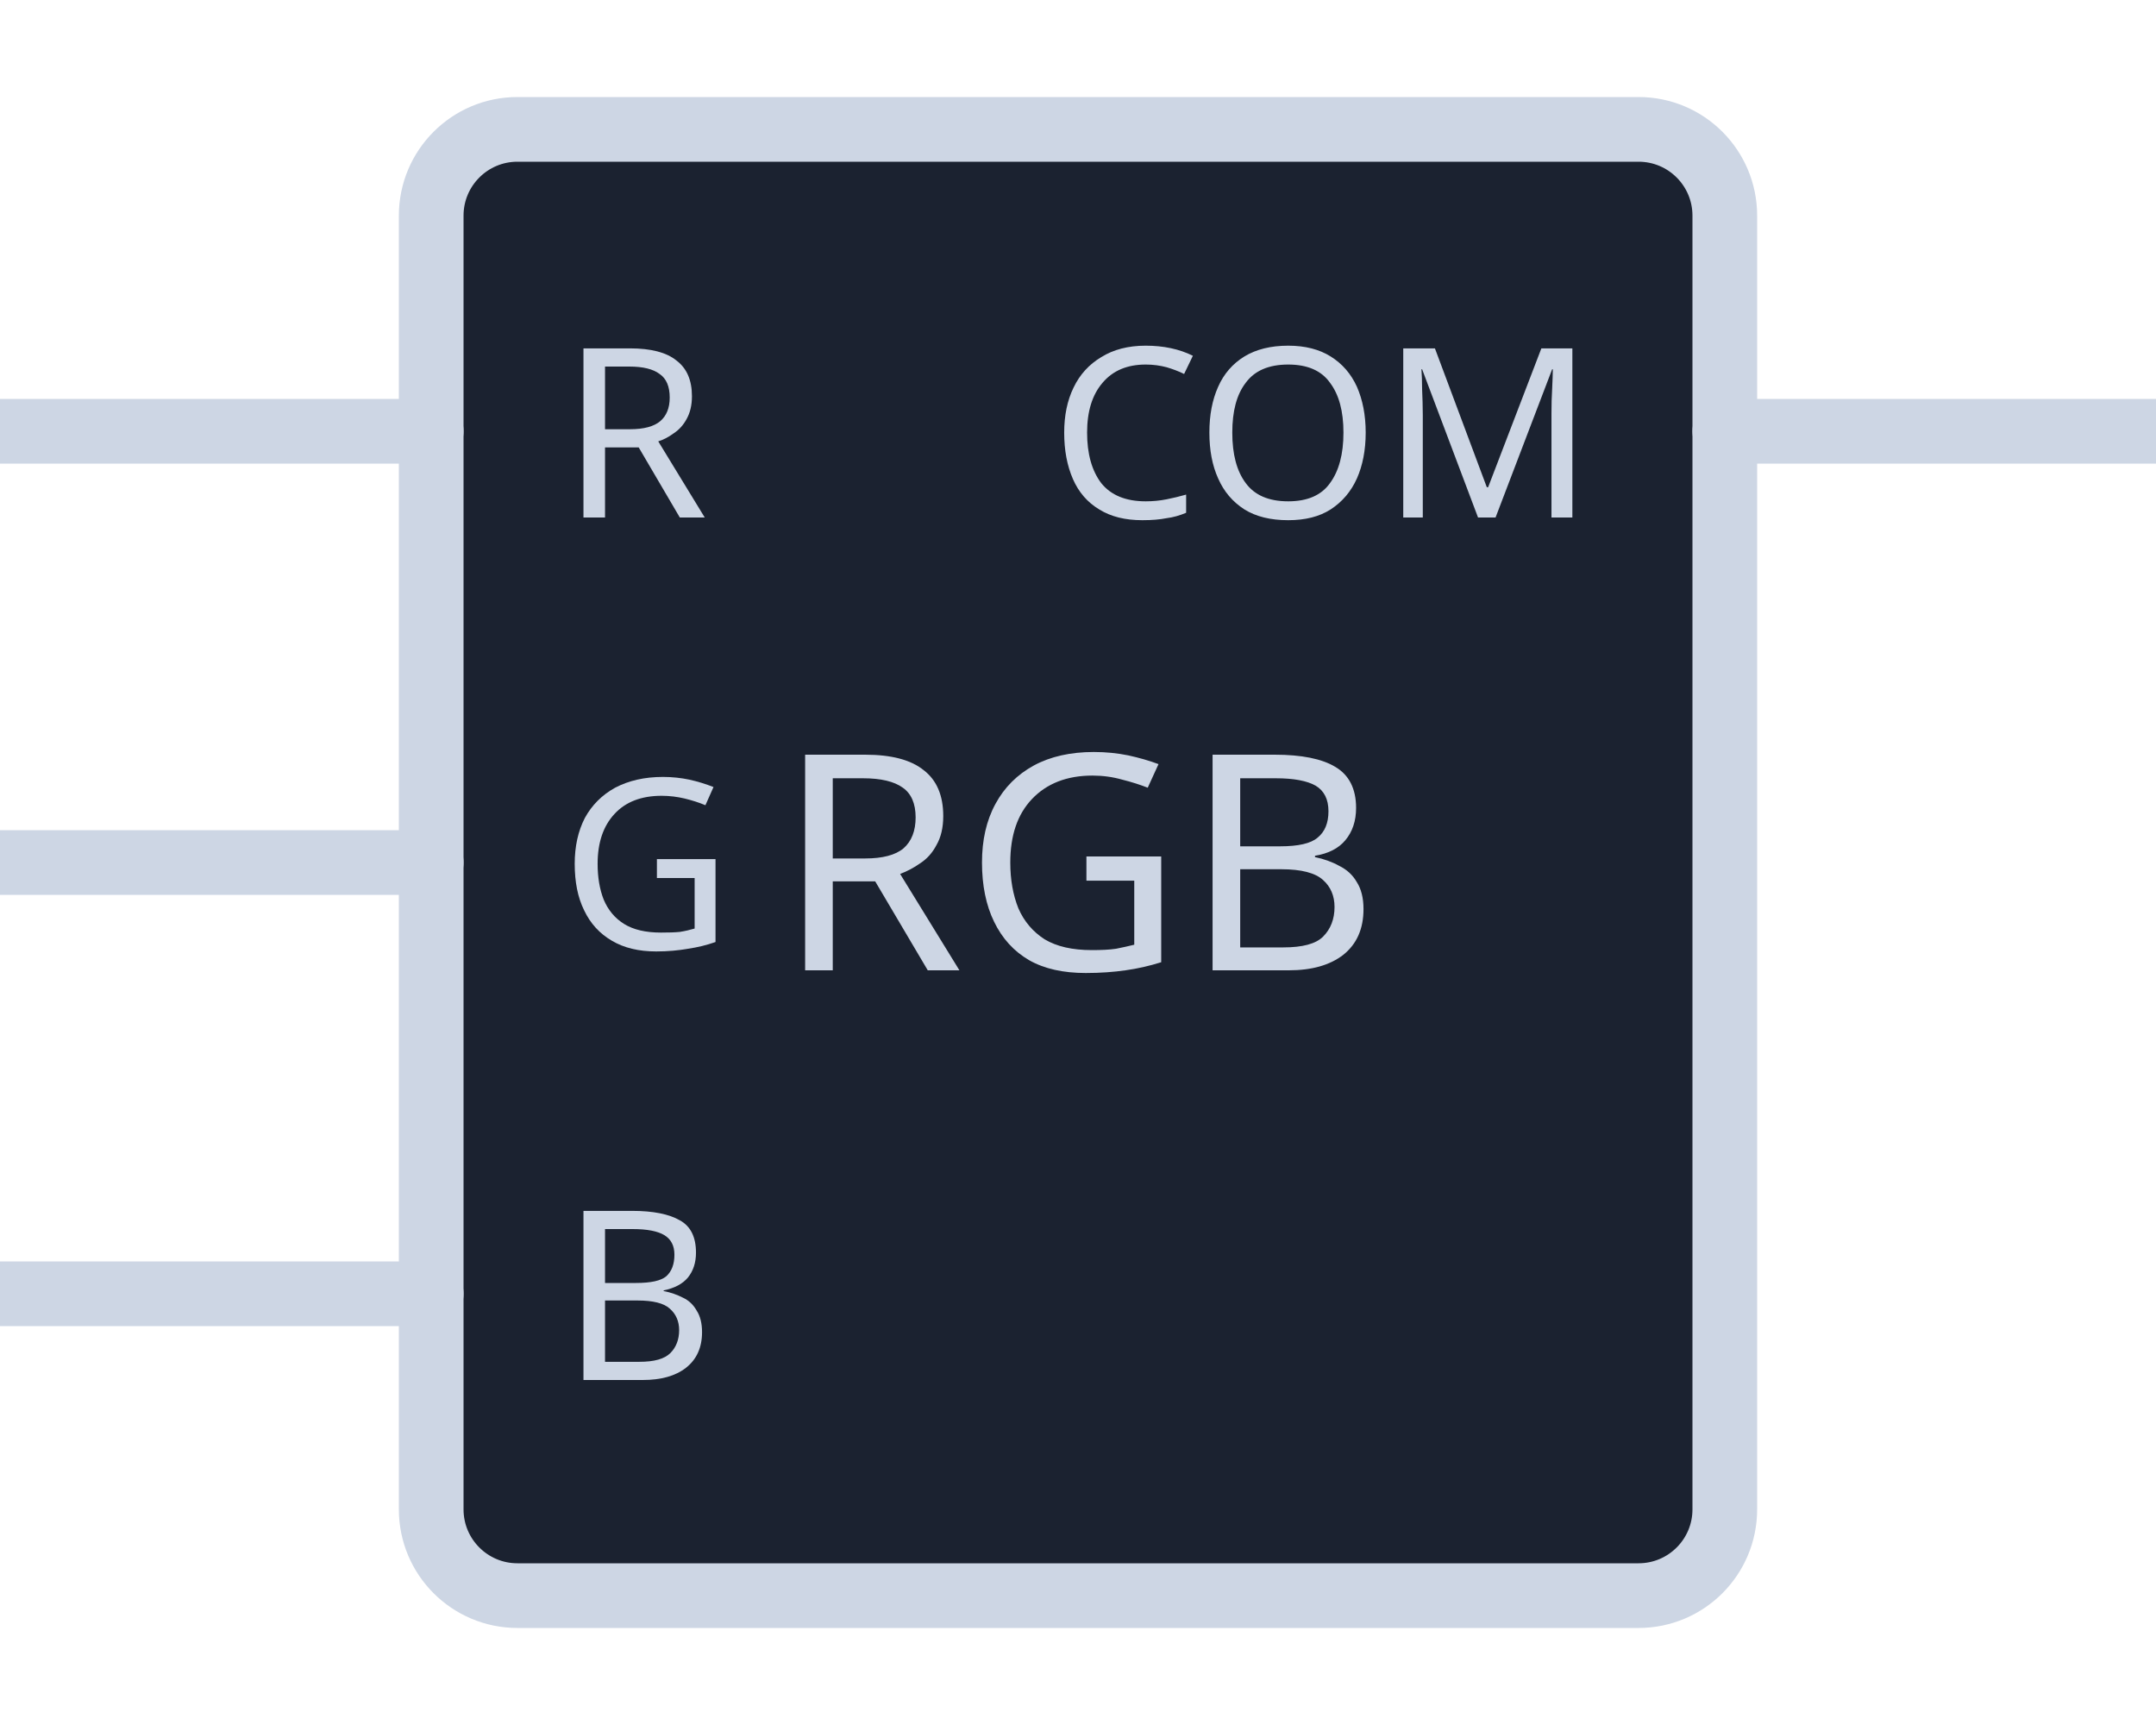
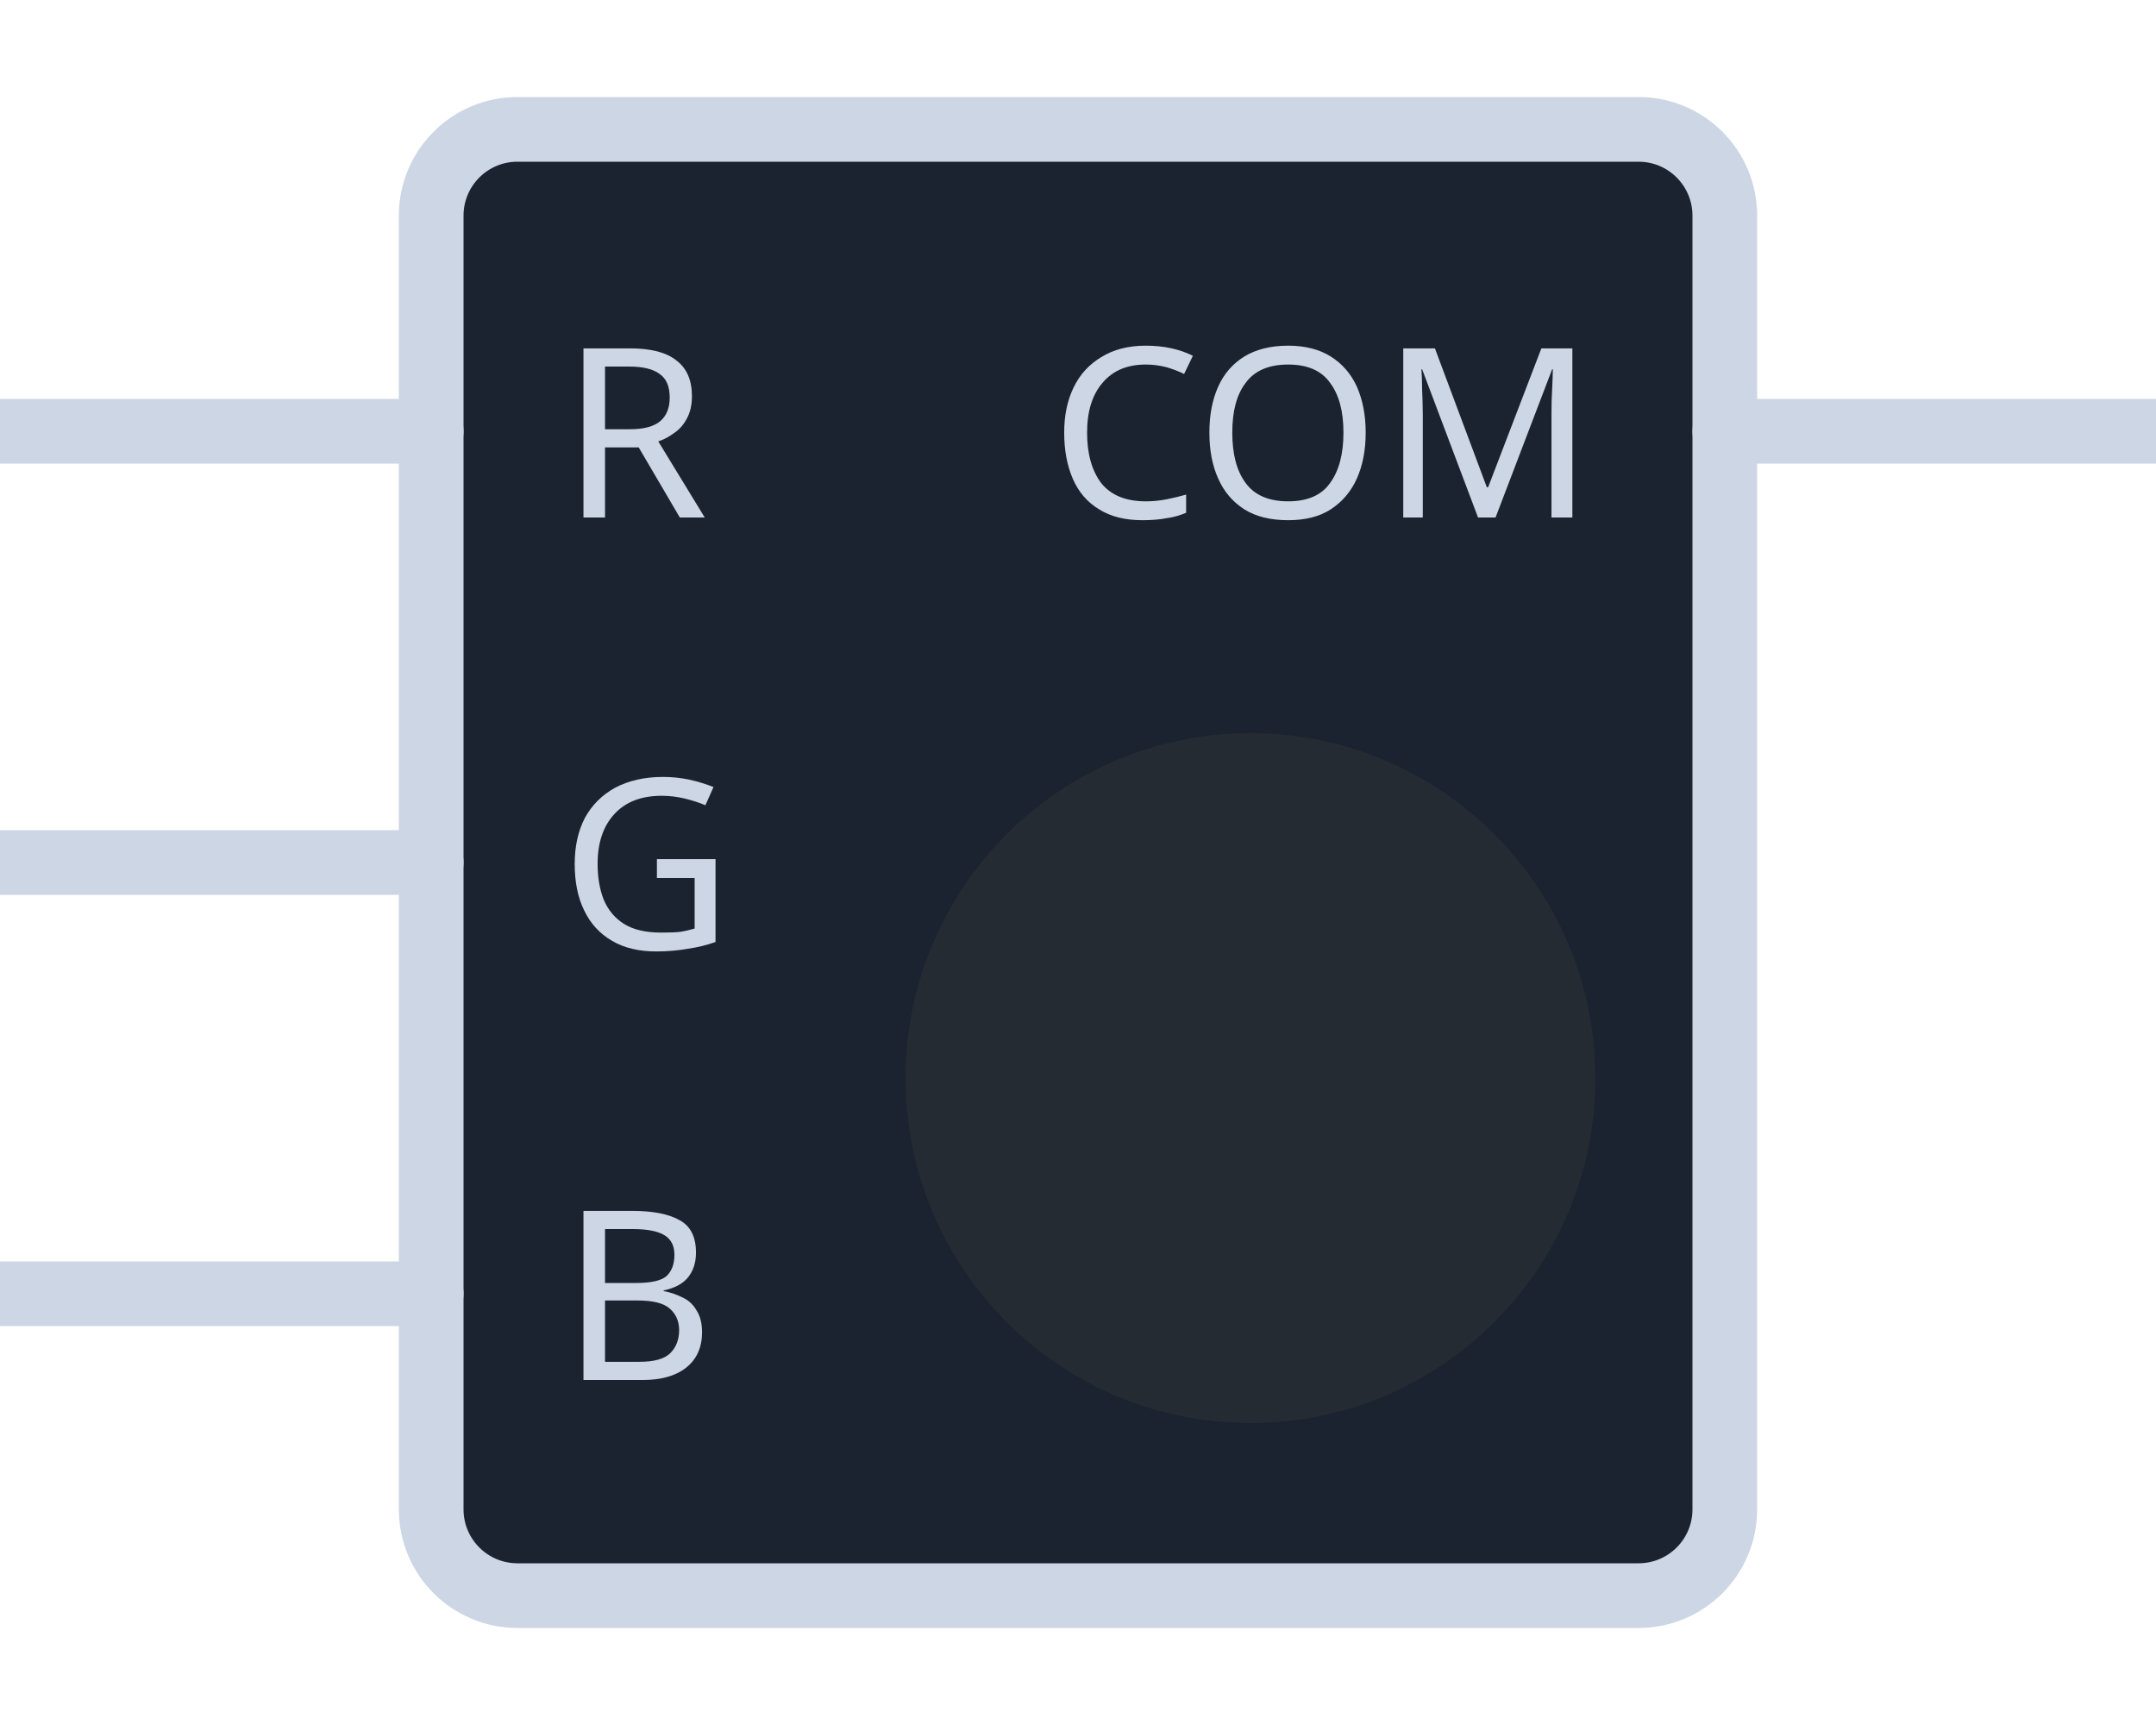
<svg xmlns="http://www.w3.org/2000/svg" viewBox="0 0 50 40" width="50" height="40" data-grid="10">
  <style>.s{stroke:var(--symbol-stroke,#cdd6e4);fill:none;stroke-width:1.5;stroke-linecap:round;stroke-linejoin:round}.f{stroke:var(--symbol-stroke,#cdd6e4);fill:var(--symbol-fill,#1b2230);stroke-width:1.5;stroke-linejoin:round}.k{fill:var(--symbol-stroke,#cdd6e4);stroke:none}.t{fill:var(--symbol-stroke,#cdd6e4);font-family:sans-serif;font-size:7px}.p{fill:var(--symbol-stroke,#cdd6e4);font-family:sans-serif;font-size:5.5px}</style>
  <rect class="f" x="10" y="3" width="30" height="34" rx="2" />
  <line class="s" id="pin-r" x1="0" y1="10" x2="10" y2="10" />
  <text class="p" x="13" y="12">R</text>
  <line class="s" id="pin-g" x1="0" y1="20" x2="10" y2="20" />
  <text class="p" x="13" y="22">G</text>
  <line class="s" id="pin-b" x1="0" y1="30" x2="10" y2="30" />
  <text class="p" x="13" y="32">B</text>
  <line class="s" id="pin-com" x1="50" y1="10" x2="40" y2="10" />
  <text class="p" x="37" y="12" text-anchor="end">COM</text>
-   <text class="t" x="25.0" y="22.5" text-anchor="middle">RGB</text>
+   <circle id="emission-halo" cx="29" cy="25" r="11" fill="#000000" opacity="0" />
+   <circle cx="29" cy="25" r="8" fill="#252b32" />
+   <circle id="emitter" cx="29" cy="25" r="8" fill="#000000" opacity="0" />
</svg>
